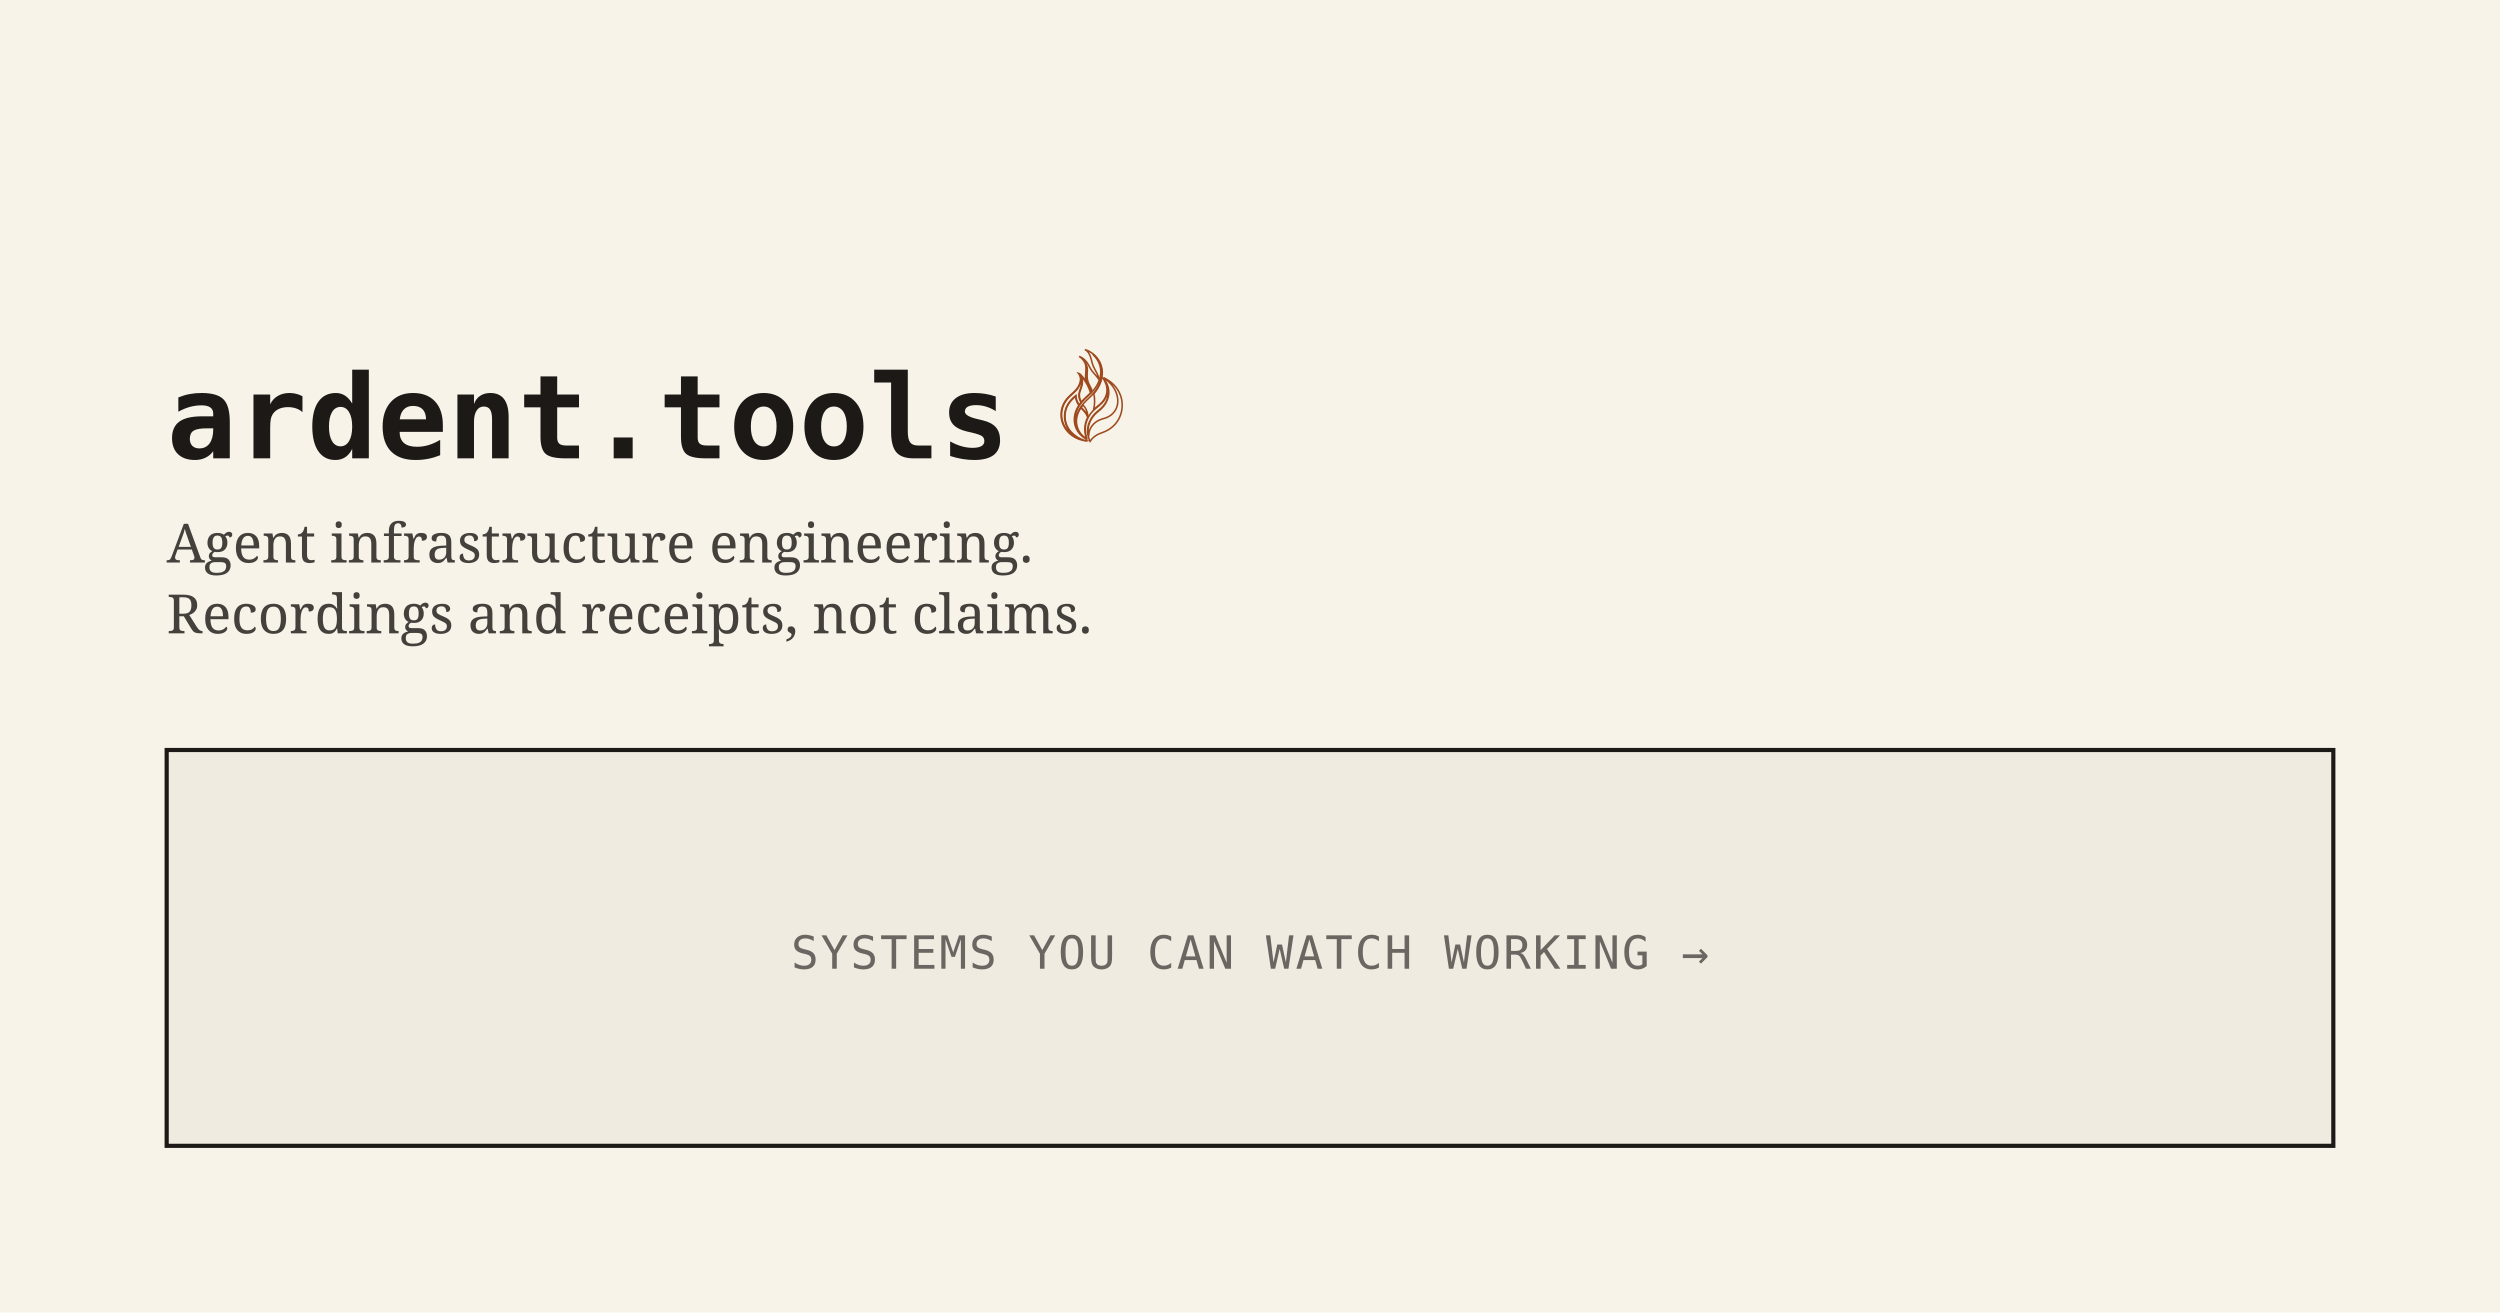
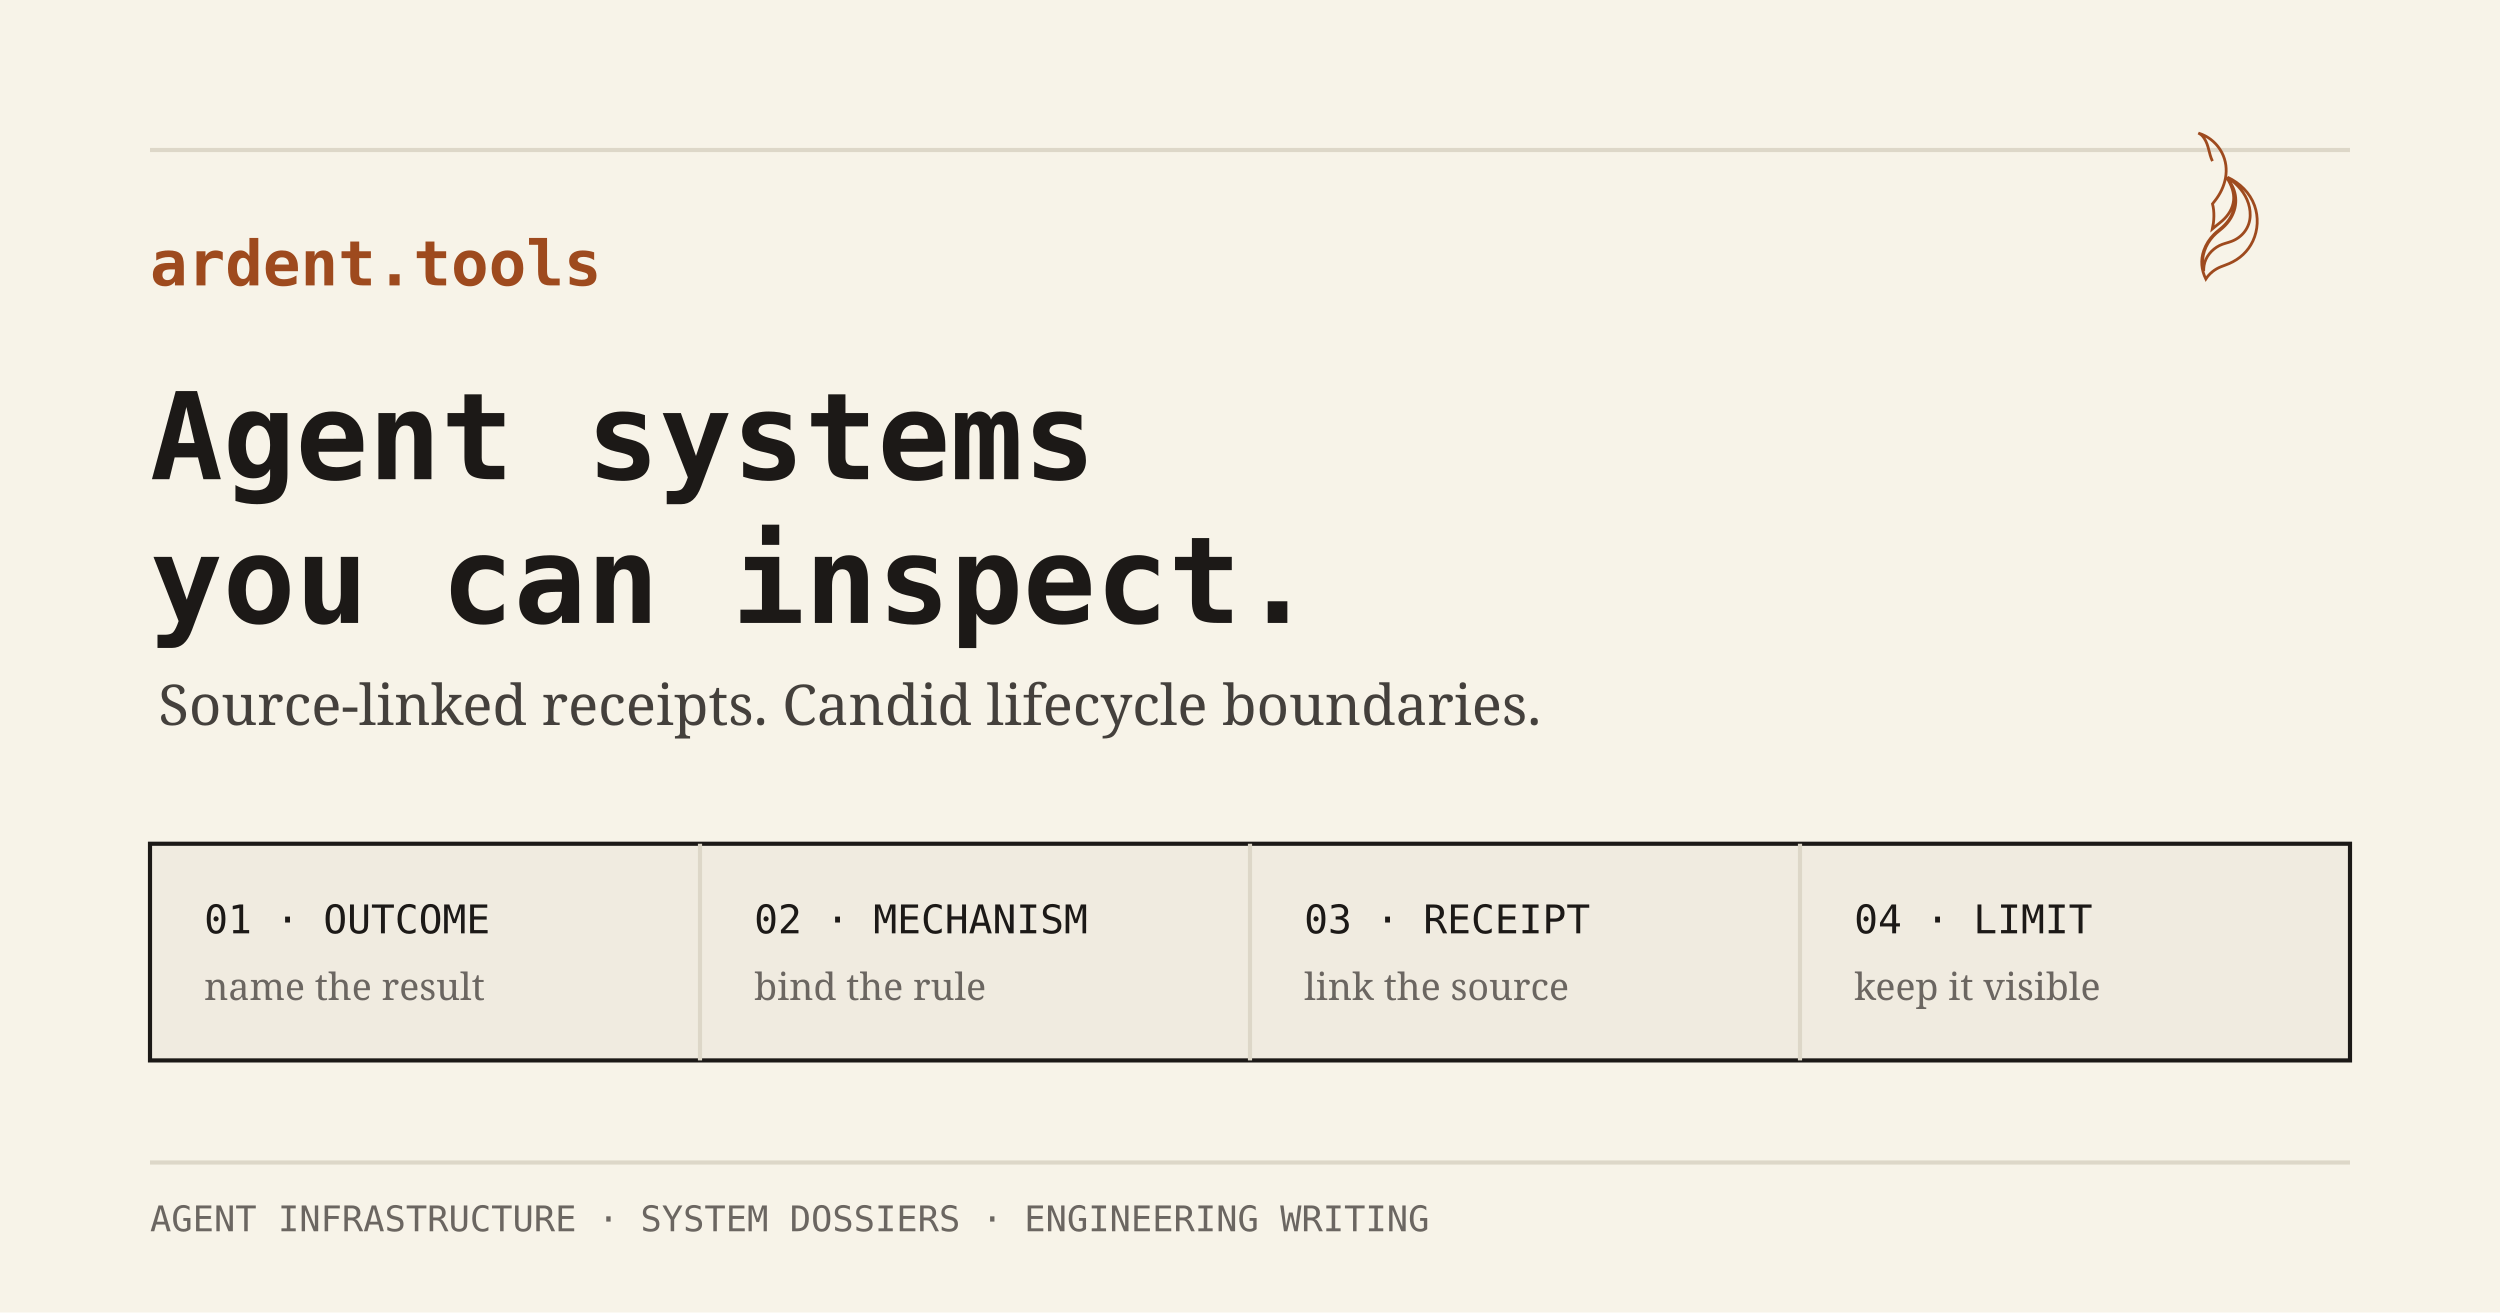
- <svg xmlns="http://www.w3.org/2000/svg" viewBox="0 0 1200 630">
+ <svg xmlns="http://www.w3.org/2000/svg" viewBox="0 0 1200 630" role="img" aria-labelledby="title desc">
  <rect width="1200" height="630" fill="#F7F3E8" />
-   <text x="80" y="220" font-family="IBM Plex Mono, ui-monospace, monospace" font-weight="600" font-size="56" fill="#1C1917">ardent.tools</text>
-   <g transform="translate(500,166) scale(0.046875)" fill="none" stroke="#9E4A1E" stroke-width="16" stroke-opacity="1">
-     <path d="M532.977 217.84c-24.111-49.514-21.588-97.889-52.231-144.872-5.601-8.587-10.299-15.17-18.049-22.137-6.557-5.895-12.946-8.168-19.64-12.42 17.59 5.699 32.057 11.439 48.407 20.401A255 255 0 0 1 593.836 164.54c53.077 103.586 23.121 222.013-46.065 308.471-4.602 5.751-10.463 12.091-14.507 18.096 13.618 50.687 10.381 109.807-.41 160.693 7.838-6.498 15.403-13.42 23.297-19.825 13.872-11.256 27.817-21.626 41.13-33.601 37.823-34.02 66.057-77.853 71.147-129.377 4.856-49.155-14.58-98.522-40.503-139.493l.353-.271c2.216 1.294 3.507 3.459 5.141 5.385 62.6 73.76 71.804 168.602 23.058 252.261a266.6 266.6 0 0 1-54.197 64.853c-12.951 11.237-26.316 21.242-39.287 32.746-55.062 48.834-90.694 120.118-88.018 194.538.685 19.049 3.639 29.81 6.765 48.069.397-12.572.64-23.489 2.692-35.978 9.136-55.637 49.203-102.722 98.793-127.68 24.452-12.307 51.671-16.894 77.002-26.8 70.241-26.346 118.009-89.768 119.35-165.324 1.781-70.692-29.237-135.712-77.016-186.66a374 374 0 0 0-37.939-35.284c-9.793-7.884-20.104-15.214-30-23.051 78.226 36.94 143.284 98.903 172.859 181.405a301.6 301.6 0 0 1-10.596 227.036c-31.539 66.551-84.467 115.199-151.724 144.156-17.361 7.475-35.139 13.455-52.694 20.418-39.177 15.538-73.857 42.899-96.811 78.608-28.346-59.028-34.826-120.406-12.847-182.779a277 277 0 0 1 65.926-103.886c17.397-17.462 34.765-29.166 52.596-45.136 44.581-39.927 74.137-90.094 80.322-150.319 3.715-36.171-3.135-71.29-17.693-104.601-.345-.79-.748-1.452-1.195-2.183.01-.213 6.533 22.157 7.106 24.767a175.9 175.9 0 0 1-9.425 106.138c-24.209 57.657-63.758 85.505-109.744 122.81-72.995 59.215-116.984 155.323-101.853 249.469 4.143 28.209 9.682 42.224 16.762 68.369-6.673-11.316-12.672-28.214-15.964-40.824A260 260 0 0 1 449.752 788a258 258 0 0 1 22.258-56.43c-4.528-10.319-9.448-22.167-14.927-31.897-14.166-25.155-36.075-44.334-55.433-65.48-36.251 54.28-54.502 114.956-41.464 180.162a205.67 205.67 0 0 0 57.951 105.843c9.97 9.798 20.804 18.457 31.727 27.153 4.574 3.642 9.167 7.888 13.673 11.348-54.267-27.31-98.75-76.403-118.021-134.188-20.166-60.465-11.709-126.689 17.045-182.833 6.179-12.064 11.921-21.728 18.956-33.281-20.274-22.435-31.625-61.528-35.564-91.203-15.306 14.115-30.804 28.068-44.525 43.723-39.355 44.901-59.752 94.077-62.17 153.511a235.14 235.14 0 0 0 62.559 168.069 312.7 312.7 0 0 0 133.691 84.777c5.906 1.938 22.448 7.251 28.012 8.005-2.633 1.071-5.811-.501-8.542-.868-103.502-13.917-197.598-74.979-237.657-174.088a254.26 254.26 0 0 1 1.013-192.175c12.664-29.805 30.267-55.845 52.256-79.568 36.801-39.703 81.852-67.066 107.712-116.263 22.903-43.57 29.83-91.228-2.232-132.741 8.76 2.125 15.309 7.985 21.107 13.606 17.148 16.581 31.076 34.35 44.578 53.942 5.829 8.458 11.926 18.073 17.843 26.285-3.941-9.868-7.087-19.983-8.51-30.403-8.383-61.394 20.851-125.375-14.613-182.539-13.049-21.035-31.79-38.873-52.775-52.278 43.556 16.558 73.339 46.936 95.685 87.341 10.846 19.611 20.425 41.022 33.94 59.028 14.962 19.934 32.721 38.575 48.822 57.626a357 357 0 0 1 25.437 33.788c-5.3-45.478-35.408-86.563-54.607-128.133z" />
-     <path d="M523.201 86.412c127.201 119.863 95.966 282.243-18.093 396.856-25.169 25.291-51.776 48.625-76.574 74.207-49.985 52.031-91.509 127.274-89.362 201.428a223.72 223.72 0 0 0 46.196 129.804l.57.063c-1.25-2.72-4.826-7.656-6.579-10.499a150 150 0 0 1-10.575-20.268c-22.869-53.161-23.615-111.248-3.136-165.201 19.853-52.301 53.465-94.832 92.882-133.871 16.191-16.037 34.587-32.079 50.019-48.055 53.716-55.611 97.006-123.486 105.243-201.849 5.065-48.193-.424-90.761-20.916-134.975-13.709-29.579-32.001-53.175-55.508-75.582-3.182-3.034-10.466-10.545-14.167-12.058z" />
-     <path d="M422.789 605.43c-6.243 8.312-12.565 16.16-18.745 24.608 30.934 35.257 52.47 49.702 70.477 95.208 0 0 .29-4.603-1.092-12.519-7.706-44.126-20.259-76.864-50.64-107.297ZM513.645 456.125c-1.888-12.834-8.403-22.688-14.621-34.175-13.498-24.936-24.396-47.616-30.028-75.495-6.812-33.719-1.608-64.11-1.026-97.743.333-19.239-4.108-43.554-11.181-61.328-4.845-13.943-18.547-36.233-29.022-46.573l-.033.312-.686-.791c14.833 19.69 21.644 28.442 27.898 53.732 11.45 52.028-7.307 99.722 1.505 151.286 6.188 36.215 30.218 68.982 45.318 101.956 3.267 7.134 6.479 14.359 9.796 21.488 0 0 2.59-9.204 2.08-12.669zM406.391 574.943c10.166-11.241 19.822-22.069 30.623-32.778a1652 1652 0 0 1 34.256-32.435c9.674-8.908 21.104-18.982 29.638-28.987-16.745-54.661-45.243-111.035-81.644-155.372-3.572-4.351-12.354-15.516-16.609-18.6 22.891 49.744 15.723 89.252-2.413 138.174-7.11 19.178-13.771 36.405-14.203 57.197-.594 28.5 6.905 48.732 20.352 72.801z" />
-     <path d="M350.195 507.703c1.234 36.269 13.699 67.197 33.804 96.883 6.34-8.812 13.065-17.383 19.515-26.124-24.556-38.952-28.014-75.803-13.389-119.711 6.378-19.149 14.292-36.511 18.327-56.461 5.083-25.136 4.41-43.399-1.068-68.278-4-13.242-9.505-29.28-17.654-40.404 12.603 26.1 14.15 39.058 11.587 68.005-1.326 4.691-1.787 10.048-3.074 14.704-12.132 44.312-42.362 81.497-76.926 110.731-55.748 47.15-99.445 97.904-112.996 171.639a249.48 249.48 0 0 0 38.838 186.534c30.067 43.421 63.318 72.244 111.056 95.32 4.799 2.32 22.751 10.774 27.248 11.587-.322-.693-28.241-16.101-32.567-18.954a294.8 294.8 0 0 1-67.192-61.769c-47.632-59.102-62.876-140.592-43.137-213.44 13.246-48.882 42.497-90.824 79.431-124.921 9.354-8.636 18.253-17.359 28.197-25.341z" />
+   <path d="M72 72h1056M72 558h1056" stroke="#DDD7C8" stroke-width="2" />
+   <g transform="translate(1022 61) scale(0.075)" fill="none" stroke="#9E4A1E" stroke-width="18">
+     <path d="M532.977 217.84c-24.111-49.514-21.588-97.889-52.231-144.872-5.601-8.587-10.299-15.17-18.049-22.137-6.557-5.895-12.946-8.168-19.64-12.42 17.59 5.699 32.057 11.439 48.407 20.401A255 255 0 0 1 593.836 164.54c53.077 103.586 23.121 222.013-46.065 308.471-4.602 5.751-10.463 12.091-14.507 18.096 13.618 50.687 10.381 109.807-.41 160.693 7.838-6.498 15.403-13.42 23.297-19.825 13.872-11.256 27.817-21.626 41.13-33.601 37.823-34.02 66.057-77.853 71.147-129.377 4.856-49.155-14.58-98.522-40.503-139.493l.353-.271c62.6 73.76 71.804 168.602 23.058 252.261a266.6 266.6 0 0 1-54.197 64.853c-12.951 11.237-26.316 21.242-39.287 32.746-55.062 48.834-90.694 120.118-88.018 194.538.685 19.049 3.639 29.81 6.765 48.069.397-12.572.64-23.489 2.692-35.978 9.136-55.637 49.203-102.722 98.793-127.68 24.452-12.307 51.671-16.894 77.002-26.8 70.241-26.346 118.009-89.768 119.35-165.324 1.781-70.692-29.237-135.712-77.016-186.66a374 374 0 0 0-37.939-35.284c-9.793-7.884-20.104-15.214-30-23.051 78.226 36.94 143.284 98.903 172.859 181.405a301.6 301.6 0 0 1-10.596 227.036c-31.539 66.551-84.467 115.199-151.724 144.156-17.361 7.475-35.139 13.455-52.694 20.418-39.177 15.538-73.857 42.899-96.811 78.608-28.346-59.028-34.826-120.406-12.847-182.779a277 277 0 0 1 65.926-103.886c17.397-17.462 34.765-29.166 52.596-45.136 44.581-39.927 74.137-90.094 80.322-150.319 3.715-36.171-3.135-71.29-17.693-104.601-.345-.79-.748-1.452-1.195-2.183" />
  </g>
-   <text x="80" y="270" font-family="Spectral, Georgia, serif" font-size="26" fill="#44403C">Agent infrastructure engineering.</text>
-   <text x="80" y="304" font-family="Spectral, Georgia, serif" font-size="26" fill="#44403C">Recordings and receipts, not claims.</text>
-   <rect x="80" y="360" width="1040" height="190" fill="#F0EBE0" />
-   <rect x="80" y="360" width="1040" height="190" fill="none" stroke="#1C1917" stroke-width="2" />
-   <text x="600" y="465" text-anchor="middle" font-family="IBM Plex Mono, ui-monospace, monospace" font-size="22" letter-spacing="1" fill="#6B6661">SYSTEMS YOU CAN WATCH WORKING →</text>
+   <text x="72" y="137" font-family="IBM Plex Mono, ui-monospace, monospace" font-weight="600" font-size="30" fill="#9E4A1E">ardent.tools</text>
+   <text x="72" y="230" font-family="IBM Plex Mono, ui-monospace, monospace" font-weight="600" font-size="58" fill="#1C1917">Agent systems</text>
+   <text x="72" y="299" font-family="IBM Plex Mono, ui-monospace, monospace" font-weight="600" font-size="58" fill="#1C1917">you can inspect.</text>
+   <text x="76" y="348" font-family="Spectral, Georgia, serif" font-size="27" fill="#44403C">Source-linked receipts. Candid lifecycle boundaries.</text>
+   <g transform="translate(72 405)">
+     <rect width="1056" height="104" fill="#F0EBE0" stroke="#1C1917" stroke-width="2" />
+     <path d="M264 0v104M528 0v104M792 0v104" stroke="#DDD7C8" stroke-width="2" />
+     <g font-family="IBM Plex Mono, ui-monospace, monospace" font-size="19" fill="#1C1917">
+       <text x="26" y="43">01 · OUTCOME</text>
+       <text x="290" y="43">02 · MECHANISM</text>
+       <text x="554" y="43">03 · RECEIPT</text>
+       <text x="818" y="43">04 · LIMIT</text>
+     </g>
+     <g font-family="Spectral, Georgia, serif" font-size="18" fill="#6B6661">
+       <text x="26" y="75">name the result</text>
+       <text x="290" y="75">bind the rule</text>
+       <text x="554" y="75">link the source</text>
+       <text x="818" y="75">keep it visible</text>
+     </g>
+   </g>
+   <text x="72" y="591" font-family="IBM Plex Mono, ui-monospace, monospace" font-size="17" fill="#6B6661">AGENT INFRASTRUCTURE · SYSTEM DOSSIERS · ENGINEERING WRITING</text>
</svg>
